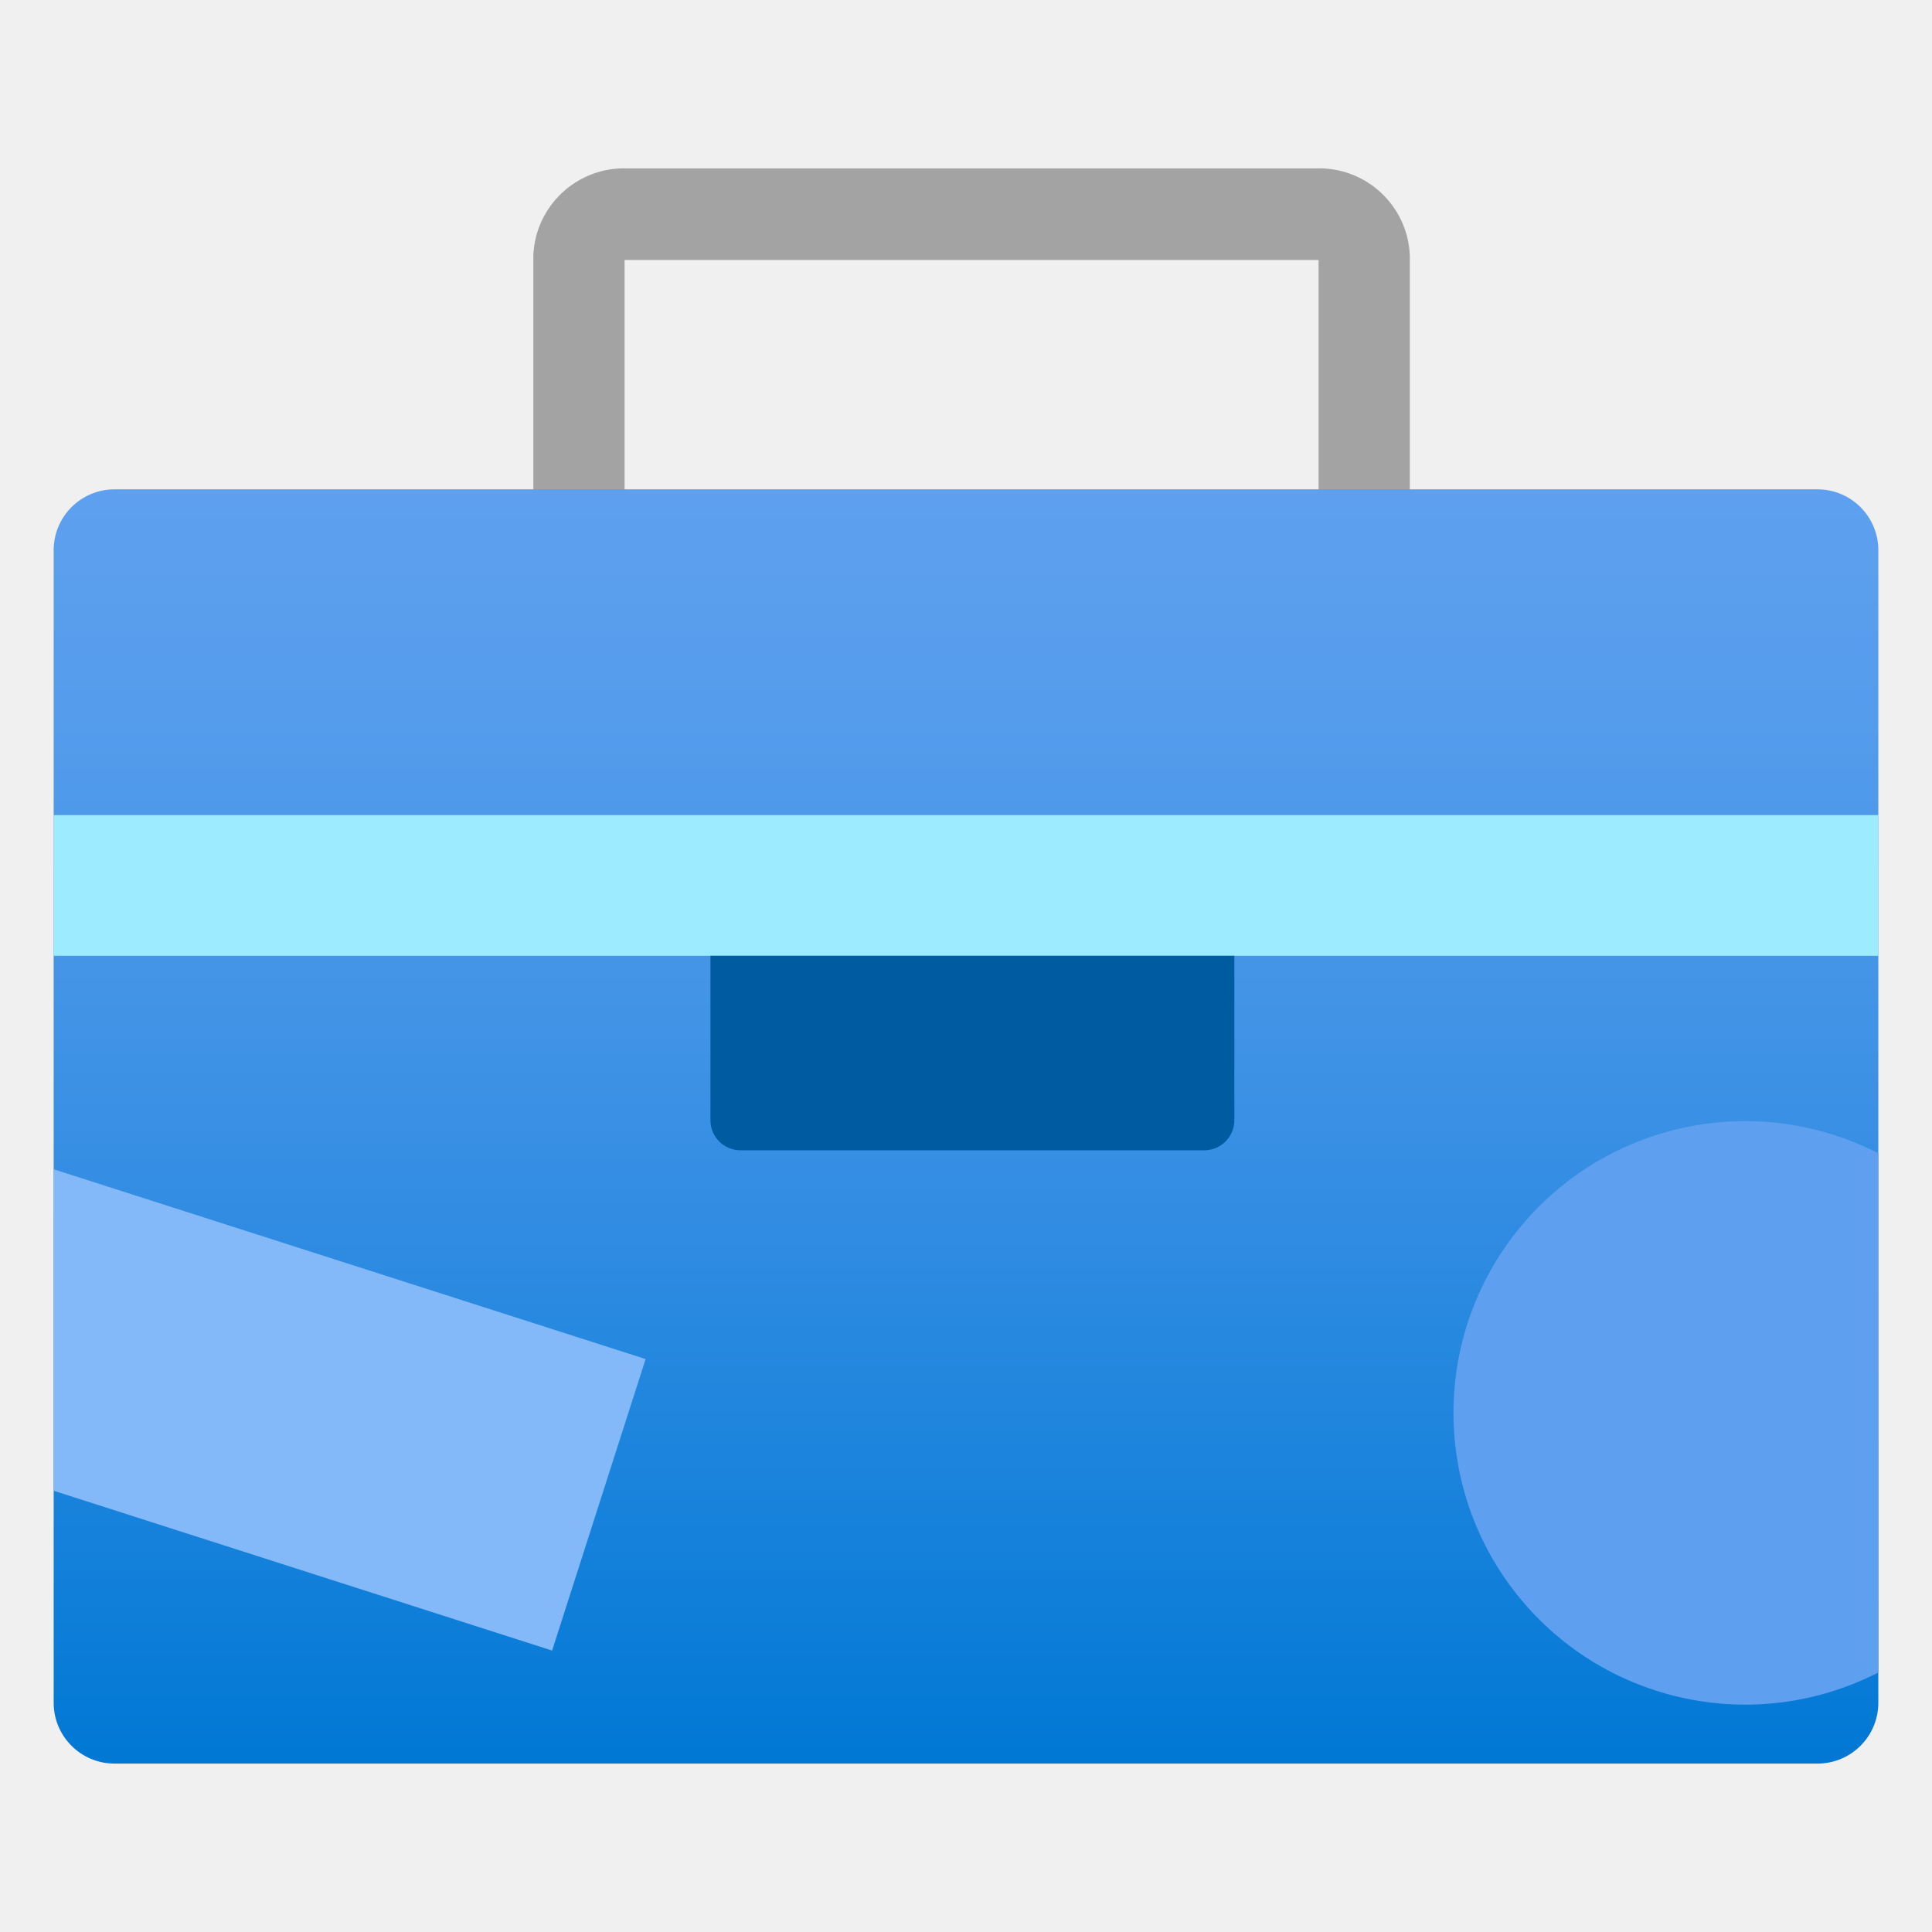
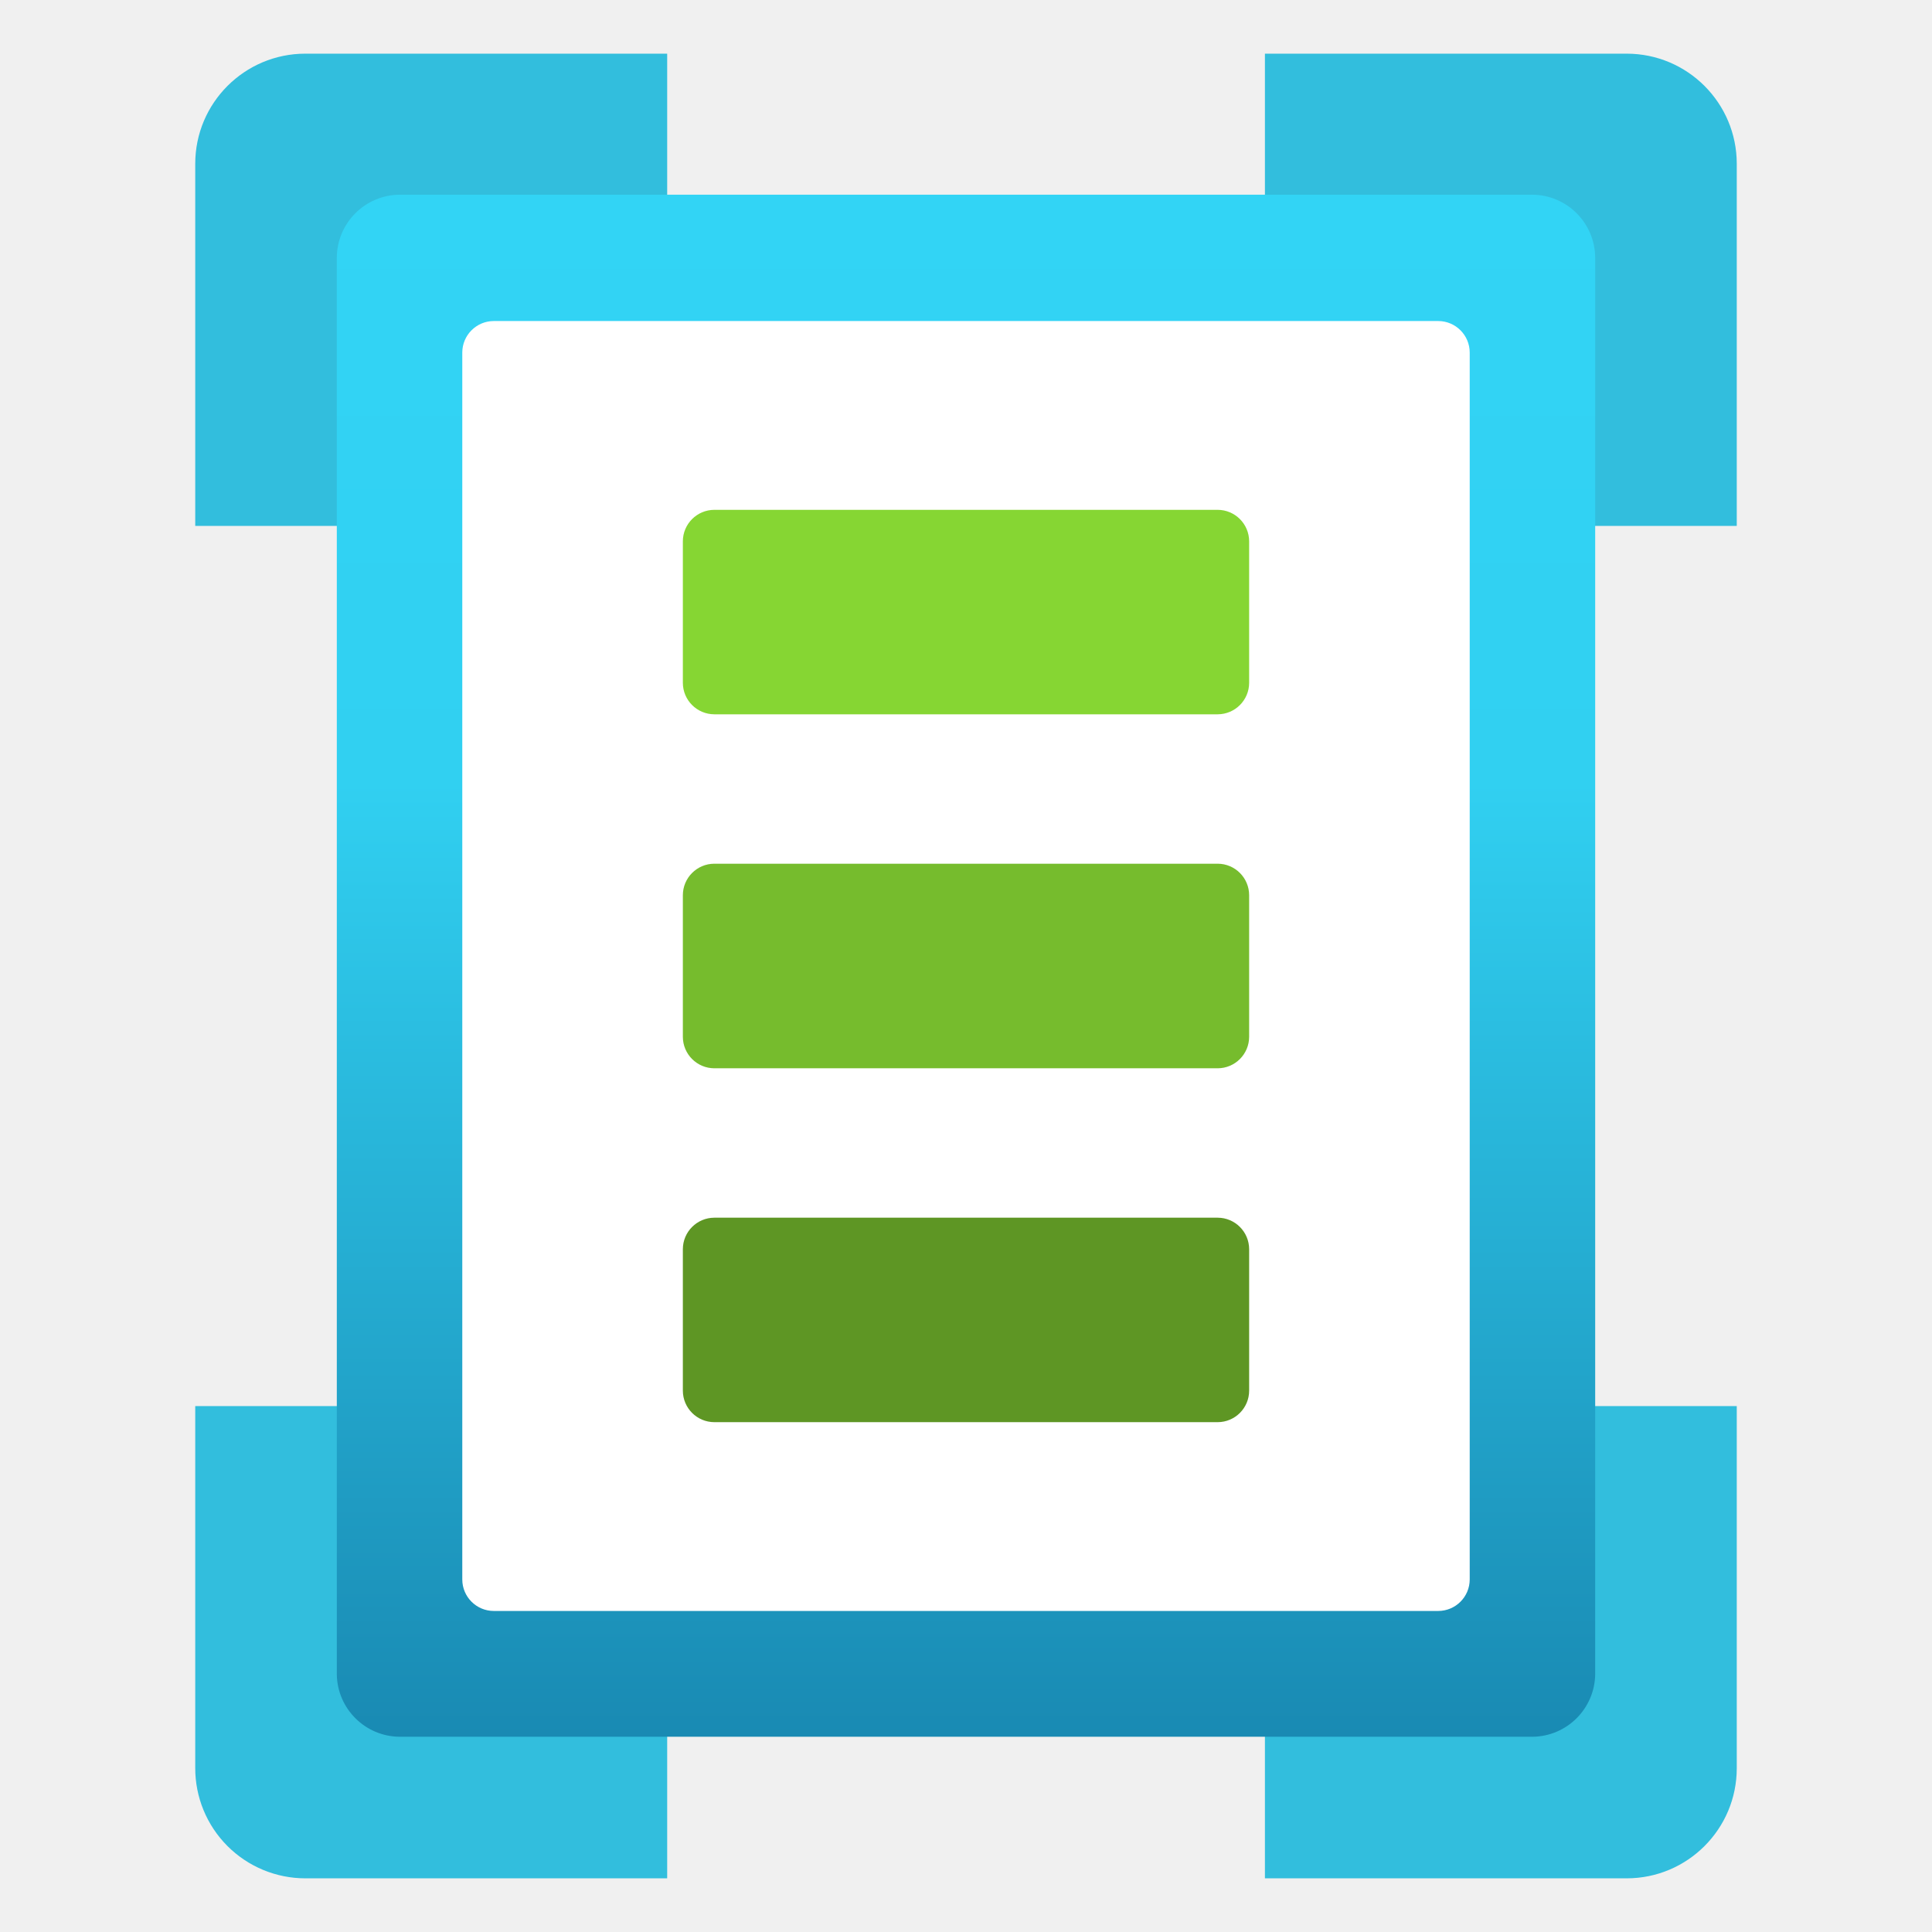
- <svg xmlns="http://www.w3.org/2000/svg" viewBox="0 0 18 18" class="msportalfx-svg-placeholder" role="presentation" focusable="false">
-   <g>
-     <defs>
-       <linearGradient id="definition-1" x1="9" x2="9" y1="16.431" y2="4.559" gradientUnits="userSpaceOnUse">
-         <stop offset="0" stop-color="#0078d4" />
-         <stop offset=".156" stop-color="#1380da" />
-         <stop offset=".528" stop-color="#3c91e5" />
-         <stop offset=".822" stop-color="#559cec" />
-         <stop offset="1" stop-color="#5ea0ef" />
-       </linearGradient>
-     </defs>
-     <path fill="#a3a3a3" d="M13.135 4.659h-.85V2.422H5.819v2.237h-.85v-2.28a.846.846 0 0 1 .876-.81h6.414a.846.846 0 0 1 .876.81z" />
-     <rect width="17" height="11.872" x=".5" y="4.559" fill="url(#definition-1)" rx=".567" />
-     <path fill="#9cebff" d="M.5 7.594h17v1.311H.5z" />
-     <path fill="#005ba1" d="M6.617 8.905H11.5v1.531a.28.28 0 0 1-.281.281H6.9a.28.28 0 0 1-.281-.281V8.905z" />
-     <path fill="#83b9f9" d="M.5 10.894v2.995l4.644 1.489.871-2.716z" />
-     <path fill="#5ea0ef" d="M17.5 10.745a2.718 2.718 0 1 0 0 4.837z" />
-   </g>
+ <svg xmlns="http://www.w3.org/2000/svg" viewBox="0 0 18 18" class="msportalfx-svg-placeholder">
+   <defs>
+     <linearGradient id="p-P8XfDO1__a" x1="-40" x2="-40" y1="74.181" y2="59.819" gradientTransform="translate(49 -58)" gradientUnits="userSpaceOnUse">
+       <stop offset="0" stop-color="#198ab3" />
+       <stop offset=".619" stop-color="#31d0f1" />
+       <stop offset="1" stop-color="#32d4f5" />
+     </linearGradient>
+   </defs>
+   <path fill="#32bedd" d="M6.216.5H2.845a1.026 1.026 0 0 0-1.026 1.026V4.9h2.052V2.552h2.345Zm8.939 0h-3.37v2.052h2.344V4.9h2.052V1.526A1.026 1.026 0 0 0 15.155.5m-1.026 12.6v2.345h-2.344V17.5h3.37a1.026 1.026 0 0 0 1.026-1.026V13.1ZM3.871 15.448V13.1H1.819v3.371A1.026 1.026 0 0 0 2.845 17.5h3.371v-2.052Z" />
+   <path fill="url(#p-P8XfDO1__a)" d="M3.724 16.181h10.552a.59.59 0 0 0 .586-.586V2.4a.59.59 0 0 0-.586-.586H3.724a.59.59 0 0 0-.586.586v13.2a.59.59 0 0 0 .586.581" />
+   <path fill="#fff" d="M4.6 15.009h8.8a.294.294 0 0 0 .293-.293V3.285a.294.294 0 0 0-.293-.294H4.6a.294.294 0 0 0-.293.294v11.431a.294.294 0 0 0 .293.293" />
+   <path fill="#5e9624" d="M6.655 13.25h4.69a.294.294 0 0 0 .293-.293v-1.319a.294.294 0 0 0-.293-.293h-4.69a.294.294 0 0 0-.293.293v1.319a.294.294 0 0 0 .293.293" />
+   <path fill="#76bc2d" d="M6.655 9.953h4.69a.294.294 0 0 0 .293-.293V8.341a.294.294 0 0 0-.293-.294h-4.69a.294.294 0 0 0-.293.294V9.66a.294.294 0 0 0 .293.293" />
+   <path fill="#86d633" d="M6.655 6.655h4.69a.294.294 0 0 0 .293-.293V5.043a.294.294 0 0 0-.293-.293h-4.69a.294.294 0 0 0-.293.293v1.319a.294.294 0 0 0 .293.293" />
  <style>.msportalfx-svg-c01{fill:#fff}.msportalfx-svg-c02{fill:#e5e5e5}.msportalfx-svg-c03{fill:#a0a1a2}.msportalfx-svg-c04{fill:#7a7a7a}.msportalfx-svg-c05{fill:#3e3e3e}.msportalfx-svg-c06{fill:#1e1e1e}.msportalfx-svg-c07{fill:#0f0f0f}.msportalfx-svg-c08{fill:#ba141a}.msportalfx-svg-c09{fill:#dd5900}.msportalfx-svg-c10{fill:#ff8c00}.msportalfx-svg-c11{fill:#fcd116}.msportalfx-svg-c12{fill:#fee087}.msportalfx-svg-c13{fill:#b8d432}.msportalfx-svg-c14,.msportalfx-svg-c32{fill:#57a300}.msportalfx-svg-c15{fill:#59b4d9}.msportalfx-svg-c16{fill:#3999c6}.msportalfx-svg-c17{fill:#804998}.msportalfx-svg-c18{fill:#ec008c}.msportalfx-svg-c19{fill:#0072c6}.msportalfx-svg-c20{fill:#68217a}.msportalfx-svg-c21{fill:#00188f}.msportalfx-svg-c22{fill:#e81123}.fxs-mode-light .msportalfx-svg-c22{fill:#a4262c}.msportalfx-svg-c23{fill:#cae3f3}.msportalfx-svg-c24{fill:#59aed3}.msportalfx-svg-c25{fill:#4c3b12}.msportalfx-svg-c26{fill:#be9555}.msportalfx-svg-c27{fill:#4f4d52}.msportalfx-svg-c28{fill:#ef6f59}.msportalfx-svg-c29{fill:#f7cb64}.msportalfx-svg-c30{fill:#fdd8db}.msportalfx-svg-c31{fill:#f6ffec}.msportalfx-svg-c33{fill:#8a2da5}.msportalfx-svg-c34{fill:#e00b1c}.msportalfx-svg-c35{fill:#015cda}.msportalfx-svg-c36{fill:#5db300}.msportalfx-svg-c97{fill:#ffb900}.msportalfx-svg-c98{fill:#00a4ef}.msportalfx-svg-c99{fill:#f25022}.msportalfx-inverted-theme .msportalfx-svg-c05,.fxs-theme-dark .msportalfx-svg-c05{fill:#777}.msportalfx-inverted-theme .msportalfx-svg-c07,.fxs-theme-dark .msportalfx-svg-c07{fill:#f2f2f2}.msportalfx-svg-palette-white{fill:#fff}.msportalfx-svg-palette-blue{fill:#015cda}.msportalfx-svg-palette-black{fill:#1e1e1e}.msportalfx-svg-palette-green{fill:#57a300}.msportalfx-svg-palette-gray{fill:#a0a1a2}.msportalfx-svg-palette-inherit{fill:inherit}.msportalfx-svg-badge{position:absolute;left:0;bottom:0;min-height:10px;min-width:10px}.fxc-menu-icon&gt;.msportalfx-svg-badge{left:-2px;bottom:-2px;min-height:8px;min-width:8px}.msportalfx-svg-disabled{filter:grayscale(100%)}.msportalfx-svg-loading-square{animation:ProgressFlagAnimation 1.45s infinite ease-in-out;transform-origin:50%}.msportalfx-svg-loading-square:nth-child(1){animation-delay:0s}.msportalfx-svg-loading-square:nth-child(2){animation-delay:.2s}.msportalfx-svg-loading-square:nth-child(3){animation-delay:.4s}@keyframes ProgressFlagAnimation{0%{transform:scale(1);opacity:.3}36.1%{transform:scale(1.06);opacity:1}50%{transform:scale(1.06);opacity:1}86.1%{transform:scale(1);opacity:.3}}.msportalfx-svg-flip-horizontal&gt;svg,svg.msportalfx-svg-flip-horizontal{transform:scaleX(-1)}.msportalfx-svg-fabric-rotate360{animation:ImageRotation 1.3s cubic-bezier(.53,.21,.29,.67) infinite}@keyframes ImageRotation{0%{transform:rotate(-45deg)}100%{transform:rotate(315deg)}}.fxs-svg-number .msportalfx-font-bold{font-size:10px;fill:#0065ad}.fxs-svg-number .fxs-svg-circle{stroke-width:0%;fill:#0078d4}.fxs-svg-number .fxs-svg-text{fill:#fff;font-size:10px}.fxs-svg-number.msportalfx-svg-disabled{filter:grayscale(0%)}.fxs-svg-number.msportalfx-svg-disabled .fxs-svg-circle{fill:#fff;stroke-width:1px;stroke:#949494}.fxs-svg-number.msportalfx-svg-disabled .fxs-svg-text{fill:#949494}.fxs-theme-dark .fxs-svg-number .fxs-svg-text{fill:#0f0f0f}.fxs-theme-dark .fxs-svg-number .fxs-svg-circle{stroke-width:0%;fill:#0078d4}.fxs-theme-dark .fxs-svg-number.msportalfx-svg-disabled .fxs-svg-circle{fill:#0f0f0f;stroke-width:1px;stroke:#949494}.fxs-theme-dark .fxs-svg-number.msportalfx-svg-disabled .fxs-svg-text{fill:#949494}</style>
</svg>
